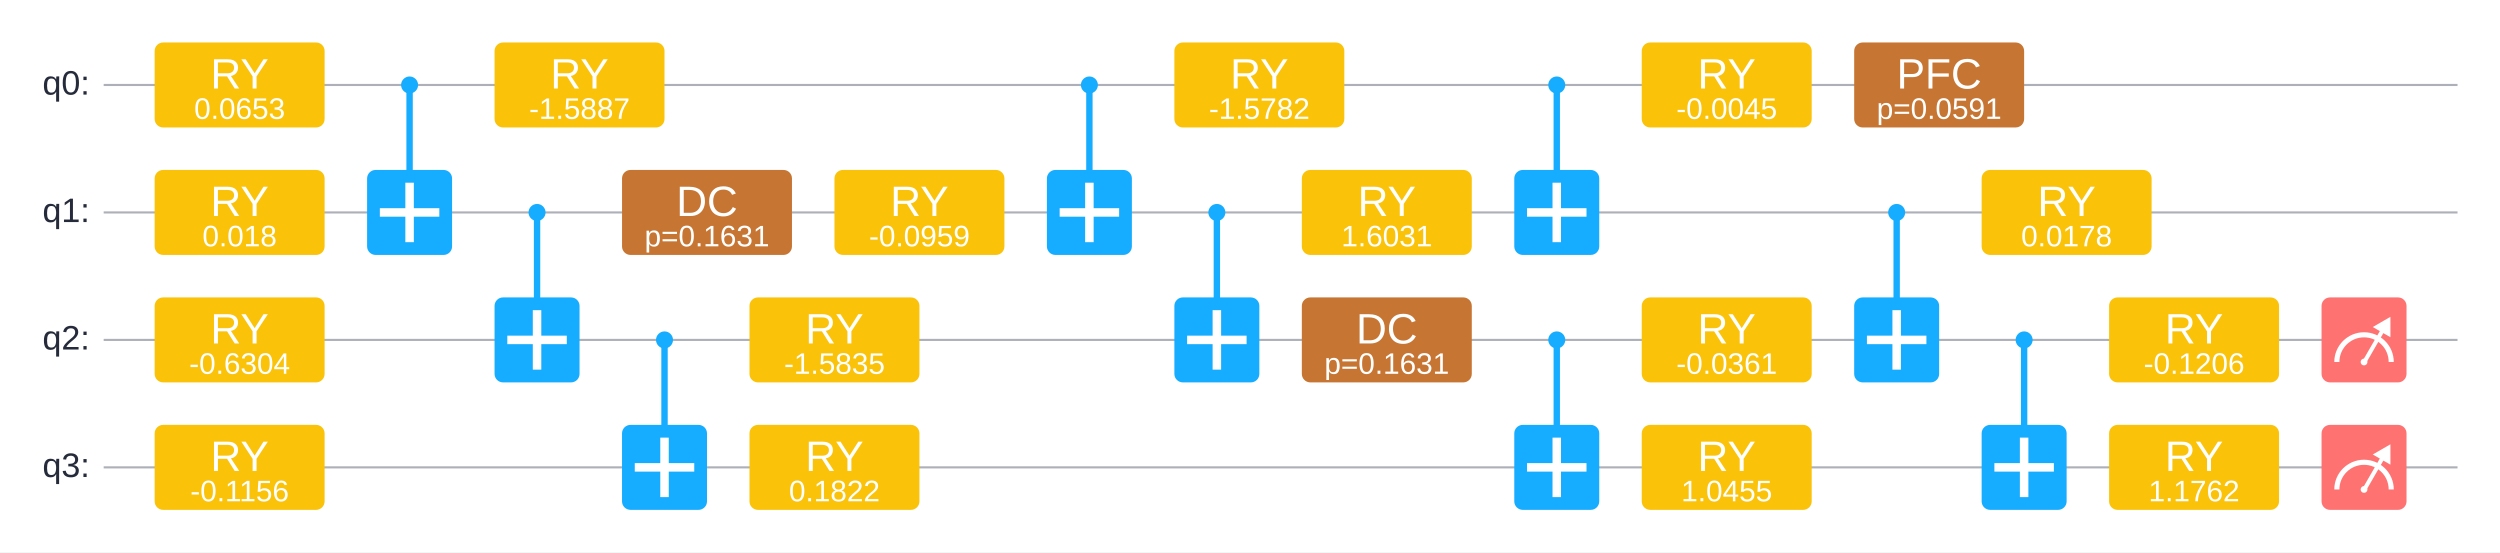
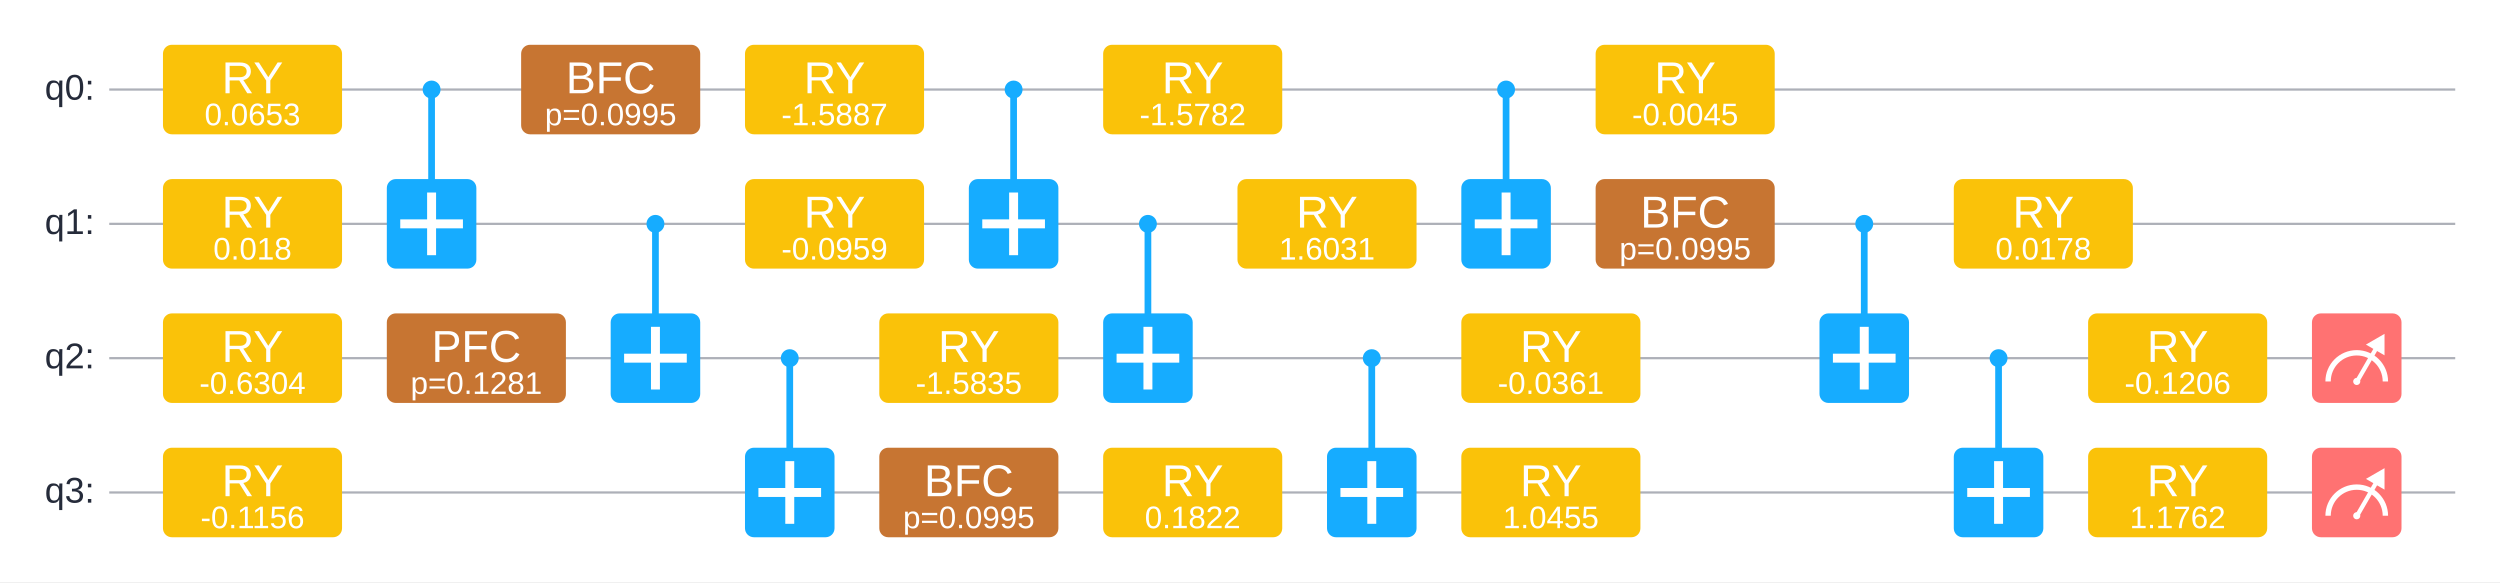
- <svg xmlns="http://www.w3.org/2000/svg" width="1176.8" height="260.0">
-   <rect x="0" y="0.0" width="1176.8" height="260.0" fill="#ffffff" />
+ <svg xmlns="http://www.w3.org/2000/svg" width="1116.8" height="260.0">
+   <rect x="0" y="0.0" width="1116.8" height="260.0" fill="#ffffff" />
  <text x="20.0" y="40.0" font-size="16px" dominant-baseline="middle" text-anchor="start" font-family="Arial" font-weight="normal" fill="#252b3a">q0: </text>
  <text x="20.0" y="100.0" font-size="16px" dominant-baseline="middle" text-anchor="start" font-family="Arial" font-weight="normal" fill="#252b3a">q1: </text>
  <text x="20.0" y="160.0" font-size="16px" dominant-baseline="middle" text-anchor="start" font-family="Arial" font-weight="normal" fill="#252b3a">q2: </text>
  <text x="20.0" y="220.0" font-size="16px" dominant-baseline="middle" text-anchor="start" font-family="Arial" font-weight="normal" fill="#252b3a">q3: </text>
-   <line x1="48.8" x2="1156.8" y1="40.0" y2="40.0" stroke="#adb0b8" stroke-width="1" />
-   <line x1="48.8" x2="1156.8" y1="100.0" y2="100.0" stroke="#adb0b8" stroke-width="1" />
-   <line x1="48.8" x2="1156.8" y1="160.0" y2="160.0" stroke="#adb0b8" stroke-width="1" />
-   <line x1="48.8" x2="1156.8" y1="220.0" y2="220.0" stroke="#adb0b8" stroke-width="1" />
+   <line x1="48.8" x2="1096.8" y1="40.0" y2="40.0" stroke="#adb0b8" stroke-width="1" />
+   <line x1="48.8" x2="1096.8" y1="100.0" y2="100.0" stroke="#adb0b8" stroke-width="1" />
+   <line x1="48.8" x2="1096.8" y1="160.0" y2="160.0" stroke="#adb0b8" stroke-width="1" />
+   <line x1="48.8" x2="1096.8" y1="220.0" y2="220.0" stroke="#adb0b8" stroke-width="1" />
  <rect x="72.8" y="20.0" width="80.0" height="40" rx="4" ry="4" stroke="#ffffff" stroke-width="0" fill="#fac209" fill-opacity="1" />
  <text x="112.8" y="36.0" font-size="20px" dominant-baseline="middle" text-anchor="middle" font-family="Arial" font-weight="normal" fill="#ffffff">RY </text>
  <text x="112.8" y="52.0" font-size="14.0px" dominant-baseline="middle" text-anchor="middle" font-family="Arial" font-weight="normal" fill="#ffffff">0.0653 </text>
  <rect x="72.8" y="80.0" width="80.0" height="40" rx="4" ry="4" stroke="#ffffff" stroke-width="0" fill="#fac209" fill-opacity="1" />
  <text x="112.8" y="96.0" font-size="20px" dominant-baseline="middle" text-anchor="middle" font-family="Arial" font-weight="normal" fill="#ffffff">RY </text>
  <text x="112.8" y="112.0" font-size="14.0px" dominant-baseline="middle" text-anchor="middle" font-family="Arial" font-weight="normal" fill="#ffffff">0.018 </text>
  <rect x="72.8" y="140.0" width="80.0" height="40" rx="4" ry="4" stroke="#ffffff" stroke-width="0" fill="#fac209" fill-opacity="1" />
  <text x="112.8" y="156.0" font-size="20px" dominant-baseline="middle" text-anchor="middle" font-family="Arial" font-weight="normal" fill="#ffffff">RY </text>
  <text x="112.8" y="172.0" font-size="14.0px" dominant-baseline="middle" text-anchor="middle" font-family="Arial" font-weight="normal" fill="#ffffff">-0.6304 </text>
+   <rect x="172.8" y="140.0" width="80.0" height="40" rx="4" ry="4" stroke="#ffffff" stroke-width="0" fill="#c77532" fill-opacity="1" />
+   <text x="212.8" y="156.0" font-size="20px" dominant-baseline="middle" text-anchor="middle" font-family="Arial" font-weight="normal" fill="#ffffff">PFC </text>
+   <text x="212.8" y="172.0" font-size="14.0px" dominant-baseline="middle" text-anchor="middle" font-family="Arial" font-weight="normal" fill="#ffffff">p=0.1281 </text>
  <rect x="72.8" y="200.0" width="80.0" height="40" rx="4" ry="4" stroke="#ffffff" stroke-width="0" fill="#fac209" fill-opacity="1" />
  <text x="112.8" y="216.0" font-size="20px" dominant-baseline="middle" text-anchor="middle" font-family="Arial" font-weight="normal" fill="#ffffff">RY </text>
  <text x="112.8" y="232.0" font-size="14.0px" dominant-baseline="middle" text-anchor="middle" font-family="Arial" font-weight="normal" fill="#ffffff">-0.1156 </text>
  <circle cx="192.8" cy="40.0" r="4" fill="#16acff" />
  <line x1="192.8" x2="192.8" y1="40.0" y2="100.0" stroke="#16acff" stroke-width="3" />
  <rect x="172.8" y="80.0" width="40" height="40" rx="4" ry="4" stroke="#ffffff" stroke-width="0" fill="#16acff" fill-opacity="1" />
  <line x1="178.8" x2="206.8" y1="100.0" y2="100.0" stroke="#ffffff" stroke-width="4" />
  <line x1="192.8" x2="192.8" y1="86.0" y2="114.0" stroke="#ffffff" stroke-width="4" />
-   <circle cx="252.8" cy="100.0" r="4" fill="#16acff" />
-   <line x1="252.8" x2="252.8" y1="100.0" y2="160.0" stroke="#16acff" stroke-width="3" />
-   <rect x="232.8" y="140.0" width="40" height="40" rx="4" ry="4" stroke="#ffffff" stroke-width="0" fill="#16acff" fill-opacity="1" />
-   <line x1="238.8" x2="266.8" y1="160.0" y2="160.0" stroke="#ffffff" stroke-width="4" />
-   <line x1="252.8" x2="252.8" y1="146.0" y2="174.0" stroke="#ffffff" stroke-width="4" />
-   <rect x="292.8" y="80.0" width="80.0" height="40" rx="4" ry="4" stroke="#ffffff" stroke-width="0" fill="#c77532" fill-opacity="1" />
-   <text x="332.8" y="96.0" font-size="20px" dominant-baseline="middle" text-anchor="middle" font-family="Arial" font-weight="normal" fill="#ffffff">DC </text>
-   <text x="332.8" y="112.0" font-size="14.0px" dominant-baseline="middle" text-anchor="middle" font-family="Arial" font-weight="normal" fill="#ffffff">p=0.1631 </text>
-   <circle cx="312.8" cy="160.0" r="4" fill="#16acff" />
-   <line x1="312.8" x2="312.8" y1="160.0" y2="220.0" stroke="#16acff" stroke-width="3" />
-   <rect x="292.8" y="200.0" width="40" height="40" rx="4" ry="4" stroke="#ffffff" stroke-width="0" fill="#16acff" fill-opacity="1" />
-   <line x1="298.8" x2="326.8" y1="220.0" y2="220.0" stroke="#ffffff" stroke-width="4" />
-   <line x1="312.8" x2="312.8" y1="206.0" y2="234.0" stroke="#ffffff" stroke-width="4" />
-   <rect x="232.8" y="20.0" width="80.0" height="40" rx="4" ry="4" stroke="#ffffff" stroke-width="0" fill="#fac209" fill-opacity="1" />
-   <text x="272.8" y="36.0" font-size="20px" dominant-baseline="middle" text-anchor="middle" font-family="Arial" font-weight="normal" fill="#ffffff">RY </text>
-   <text x="272.8" y="52.0" font-size="14.0px" dominant-baseline="middle" text-anchor="middle" font-family="Arial" font-weight="normal" fill="#ffffff">-1.5887 </text>
-   <rect x="392.8" y="80.0" width="80.0" height="40" rx="4" ry="4" stroke="#ffffff" stroke-width="0" fill="#fac209" fill-opacity="1" />
-   <text x="432.8" y="96.0" font-size="20px" dominant-baseline="middle" text-anchor="middle" font-family="Arial" font-weight="normal" fill="#ffffff">RY </text>
-   <text x="432.8" y="112.0" font-size="14.0px" dominant-baseline="middle" text-anchor="middle" font-family="Arial" font-weight="normal" fill="#ffffff">-0.0959 </text>
-   <rect x="352.8" y="140.0" width="80.0" height="40" rx="4" ry="4" stroke="#ffffff" stroke-width="0" fill="#fac209" fill-opacity="1" />
-   <text x="392.8" y="156.0" font-size="20px" dominant-baseline="middle" text-anchor="middle" font-family="Arial" font-weight="normal" fill="#ffffff">RY </text>
-   <text x="392.8" y="172.0" font-size="14.0px" dominant-baseline="middle" text-anchor="middle" font-family="Arial" font-weight="normal" fill="#ffffff">-1.5835 </text>
-   <rect x="352.8" y="200.0" width="80.0" height="40" rx="4" ry="4" stroke="#ffffff" stroke-width="0" fill="#fac209" fill-opacity="1" />
-   <text x="392.8" y="216.0" font-size="20px" dominant-baseline="middle" text-anchor="middle" font-family="Arial" font-weight="normal" fill="#ffffff">RY </text>
-   <text x="392.8" y="232.0" font-size="14.0px" dominant-baseline="middle" text-anchor="middle" font-family="Arial" font-weight="normal" fill="#ffffff">0.1822 </text>
-   <circle cx="512.8" cy="40.0" r="4" fill="#16acff" />
-   <line x1="512.8" x2="512.8" y1="40.0" y2="100.0" stroke="#16acff" stroke-width="3" />
-   <rect x="492.8" y="80.0" width="40" height="40" rx="4" ry="4" stroke="#ffffff" stroke-width="0" fill="#16acff" fill-opacity="1" />
-   <line x1="498.8" x2="526.8" y1="100.0" y2="100.0" stroke="#ffffff" stroke-width="4" />
-   <line x1="512.8" x2="512.8" y1="86.0" y2="114.0" stroke="#ffffff" stroke-width="4" />
-   <circle cx="572.8" cy="100.0" r="4" fill="#16acff" />
-   <line x1="572.8" x2="572.8" y1="100.0" y2="160.0" stroke="#16acff" stroke-width="3" />
-   <rect x="552.8" y="140.0" width="40" height="40" rx="4" ry="4" stroke="#ffffff" stroke-width="0" fill="#16acff" fill-opacity="1" />
-   <line x1="558.8" x2="586.8" y1="160.0" y2="160.0" stroke="#ffffff" stroke-width="4" />
-   <line x1="572.8" x2="572.8" y1="146.0" y2="174.0" stroke="#ffffff" stroke-width="4" />
-   <rect x="612.8" y="140.0" width="80.0" height="40" rx="4" ry="4" stroke="#ffffff" stroke-width="0" fill="#c77532" fill-opacity="1" />
-   <text x="652.8" y="156.0" font-size="20px" dominant-baseline="middle" text-anchor="middle" font-family="Arial" font-weight="normal" fill="#ffffff">DC </text>
-   <text x="652.8" y="172.0" font-size="14.0px" dominant-baseline="middle" text-anchor="middle" font-family="Arial" font-weight="normal" fill="#ffffff">p=0.1631 </text>
-   <circle cx="732.8" cy="160.0" r="4" fill="#16acff" />
-   <line x1="732.8" x2="732.8" y1="160.0" y2="220.0" stroke="#16acff" stroke-width="3" />
-   <rect x="712.8" y="200.0" width="40" height="40" rx="4" ry="4" stroke="#ffffff" stroke-width="0" fill="#16acff" fill-opacity="1" />
-   <line x1="718.8" x2="746.8" y1="220.0" y2="220.0" stroke="#ffffff" stroke-width="4" />
-   <line x1="732.8" x2="732.8" y1="206.0" y2="234.0" stroke="#ffffff" stroke-width="4" />
-   <rect x="552.8" y="20.0" width="80.0" height="40" rx="4" ry="4" stroke="#ffffff" stroke-width="0" fill="#fac209" fill-opacity="1" />
-   <text x="592.8" y="36.0" font-size="20px" dominant-baseline="middle" text-anchor="middle" font-family="Arial" font-weight="normal" fill="#ffffff">RY </text>
-   <text x="592.8" y="52.0" font-size="14.0px" dominant-baseline="middle" text-anchor="middle" font-family="Arial" font-weight="normal" fill="#ffffff">-1.5782 </text>
-   <rect x="612.8" y="80.0" width="80.0" height="40" rx="4" ry="4" stroke="#ffffff" stroke-width="0" fill="#fac209" fill-opacity="1" />
-   <text x="652.8" y="96.0" font-size="20px" dominant-baseline="middle" text-anchor="middle" font-family="Arial" font-weight="normal" fill="#ffffff">RY </text>
-   <text x="652.8" y="112.0" font-size="14.0px" dominant-baseline="middle" text-anchor="middle" font-family="Arial" font-weight="normal" fill="#ffffff">1.6031 </text>
-   <rect x="772.8" y="140.0" width="80.0" height="40" rx="4" ry="4" stroke="#ffffff" stroke-width="0" fill="#fac209" fill-opacity="1" />
-   <text x="812.8" y="156.0" font-size="20px" dominant-baseline="middle" text-anchor="middle" font-family="Arial" font-weight="normal" fill="#ffffff">RY </text>
-   <text x="812.8" y="172.0" font-size="14.0px" dominant-baseline="middle" text-anchor="middle" font-family="Arial" font-weight="normal" fill="#ffffff">-0.0361 </text>
-   <rect x="772.8" y="200.0" width="80.0" height="40" rx="4" ry="4" stroke="#ffffff" stroke-width="0" fill="#fac209" fill-opacity="1" />
-   <text x="812.8" y="216.0" font-size="20px" dominant-baseline="middle" text-anchor="middle" font-family="Arial" font-weight="normal" fill="#ffffff">RY </text>
-   <text x="812.8" y="232.0" font-size="14.0px" dominant-baseline="middle" text-anchor="middle" font-family="Arial" font-weight="normal" fill="#ffffff">1.0455 </text>
-   <circle cx="732.8" cy="40.0" r="4" fill="#16acff" />
-   <line x1="732.8" x2="732.8" y1="40.0" y2="100.0" stroke="#16acff" stroke-width="3" />
-   <rect x="712.8" y="80.0" width="40" height="40" rx="4" ry="4" stroke="#ffffff" stroke-width="0" fill="#16acff" fill-opacity="1" />
-   <line x1="718.8" x2="746.8" y1="100.0" y2="100.0" stroke="#ffffff" stroke-width="4" />
-   <line x1="732.8" x2="732.8" y1="86.0" y2="114.0" stroke="#ffffff" stroke-width="4" />
-   <circle cx="892.8" cy="100.0" r="4" fill="#16acff" />
-   <line x1="892.8" x2="892.8" y1="100.0" y2="160.0" stroke="#16acff" stroke-width="3" />
-   <rect x="872.8" y="140.0" width="40" height="40" rx="4" ry="4" stroke="#ffffff" stroke-width="0" fill="#16acff" fill-opacity="1" />
-   <line x1="878.8" x2="906.8" y1="160.0" y2="160.0" stroke="#ffffff" stroke-width="4" />
-   <line x1="892.8" x2="892.8" y1="146.0" y2="174.0" stroke="#ffffff" stroke-width="4" />
-   <circle cx="952.8" cy="160.0" r="4" fill="#16acff" />
-   <line x1="952.8" x2="952.8" y1="160.0" y2="220.0" stroke="#16acff" stroke-width="3" />
-   <rect x="932.8" y="200.0" width="40" height="40" rx="4" ry="4" stroke="#ffffff" stroke-width="0" fill="#16acff" fill-opacity="1" />
-   <line x1="938.8" x2="966.8" y1="220.0" y2="220.0" stroke="#ffffff" stroke-width="4" />
-   <line x1="952.8" x2="952.8" y1="206.0" y2="234.0" stroke="#ffffff" stroke-width="4" />
-   <rect x="772.8" y="20.0" width="80.0" height="40" rx="4" ry="4" stroke="#ffffff" stroke-width="0" fill="#fac209" fill-opacity="1" />
-   <text x="812.8" y="36.0" font-size="20px" dominant-baseline="middle" text-anchor="middle" font-family="Arial" font-weight="normal" fill="#ffffff">RY </text>
-   <text x="812.8" y="52.0" font-size="14.0px" dominant-baseline="middle" text-anchor="middle" font-family="Arial" font-weight="normal" fill="#ffffff">-0.0045 </text>
-   <rect x="872.8" y="20.0" width="80.0" height="40" rx="4" ry="4" stroke="#ffffff" stroke-width="0" fill="#c77532" fill-opacity="1" />
-   <text x="912.8" y="36.0" font-size="20px" dominant-baseline="middle" text-anchor="middle" font-family="Arial" font-weight="normal" fill="#ffffff">PFC </text>
-   <text x="912.8" y="52.0" font-size="14.0px" dominant-baseline="middle" text-anchor="middle" font-family="Arial" font-weight="normal" fill="#ffffff">p=0.0591 </text>
-   <rect x="932.8" y="80.0" width="80.0" height="40" rx="4" ry="4" stroke="#ffffff" stroke-width="0" fill="#fac209" fill-opacity="1" />
-   <text x="972.8" y="96.0" font-size="20px" dominant-baseline="middle" text-anchor="middle" font-family="Arial" font-weight="normal" fill="#ffffff">RY </text>
-   <text x="972.8" y="112.0" font-size="14.0px" dominant-baseline="middle" text-anchor="middle" font-family="Arial" font-weight="normal" fill="#ffffff">0.0178 </text>
-   <rect x="992.8" y="140.0" width="80.0" height="40" rx="4" ry="4" stroke="#ffffff" stroke-width="0" fill="#fac209" fill-opacity="1" />
-   <text x="1032.8" y="156.0" font-size="20px" dominant-baseline="middle" text-anchor="middle" font-family="Arial" font-weight="normal" fill="#ffffff">RY </text>
-   <text x="1032.8" y="172.0" font-size="14.0px" dominant-baseline="middle" text-anchor="middle" font-family="Arial" font-weight="normal" fill="#ffffff">-0.1206 </text>
-   <rect x="992.8" y="200.0" width="80.0" height="40" rx="4" ry="4" stroke="#ffffff" stroke-width="0" fill="#fac209" fill-opacity="1" />
-   <text x="1032.8" y="216.0" font-size="20px" dominant-baseline="middle" text-anchor="middle" font-family="Arial" font-weight="normal" fill="#ffffff">RY </text>
-   <text x="1032.8" y="232.0" font-size="14.0px" dominant-baseline="middle" text-anchor="middle" font-family="Arial" font-weight="normal" fill="#ffffff">1.1762 </text>
-   <rect x="1092.8" y="140.0" width="40" height="40" rx="4" ry="4" stroke="#ffffff" stroke-width="0" fill="#ff7272" fill-opacity="1" />
-   <circle cx="1112.8" cy="170.4" r="1.6" fill="#ffffff" />
-   <path d="M 1100.0 170.4 A 12.8 12.8 0 0 1 1125.6 170.4" stroke="#ffffff" stroke-width="2.4" fill-opacity="0" />
-   <path d="M 1116.902 153.935 L 1125.216 149.135 L 1125.216 158.735 L 1121.89 156.815 L 1114.047 170.4 L 1112.384 169.44 L 1120.227 155.855 Z" fill="#ffffff" />
-   <rect x="1092.8" y="200.0" width="40" height="40" rx="4" ry="4" stroke="#ffffff" stroke-width="0" fill="#ff7272" fill-opacity="1" />
-   <circle cx="1112.8" cy="230.4" r="1.6" fill="#ffffff" />
-   <path d="M 1100.0 230.4 A 12.8 12.8 0 0 1 1125.6 230.4" stroke="#ffffff" stroke-width="2.4" fill-opacity="0" />
-   <path d="M 1116.902 213.935 L 1125.216 209.135 L 1125.216 218.735 L 1121.89 216.815 L 1114.047 230.4 L 1112.384 229.44 L 1120.227 215.855 Z" fill="#ffffff" />
+   <rect x="232.8" y="20.0" width="80.0" height="40" rx="4" ry="4" stroke="#ffffff" stroke-width="0" fill="#c77532" fill-opacity="1" />
+   <text x="272.8" y="36.0" font-size="20px" dominant-baseline="middle" text-anchor="middle" font-family="Arial" font-weight="normal" fill="#ffffff">BFC </text>
+   <text x="272.8" y="52.0" font-size="14.0px" dominant-baseline="middle" text-anchor="middle" font-family="Arial" font-weight="normal" fill="#ffffff">p=0.0995 </text>
+   <circle cx="292.8" cy="100.0" r="4" fill="#16acff" />
+   <line x1="292.8" x2="292.8" y1="100.0" y2="160.0" stroke="#16acff" stroke-width="3" />
+   <rect x="272.8" y="140.0" width="40" height="40" rx="4" ry="4" stroke="#ffffff" stroke-width="0" fill="#16acff" fill-opacity="1" />
+   <line x1="278.8" x2="306.8" y1="160.0" y2="160.0" stroke="#ffffff" stroke-width="4" />
+   <line x1="292.8" x2="292.8" y1="146.0" y2="174.0" stroke="#ffffff" stroke-width="4" />
+   <circle cx="352.8" cy="160.0" r="4" fill="#16acff" />
+   <line x1="352.8" x2="352.8" y1="160.0" y2="220.0" stroke="#16acff" stroke-width="3" />
+   <rect x="332.8" y="200.0" width="40" height="40" rx="4" ry="4" stroke="#ffffff" stroke-width="0" fill="#16acff" fill-opacity="1" />
+   <line x1="338.8" x2="366.8" y1="220.0" y2="220.0" stroke="#ffffff" stroke-width="4" />
+   <line x1="352.8" x2="352.8" y1="206.0" y2="234.0" stroke="#ffffff" stroke-width="4" />
+   <rect x="392.8" y="200.0" width="80.0" height="40" rx="4" ry="4" stroke="#ffffff" stroke-width="0" fill="#c77532" fill-opacity="1" />
+   <text x="432.8" y="216.0" font-size="20px" dominant-baseline="middle" text-anchor="middle" font-family="Arial" font-weight="normal" fill="#ffffff">BFC </text>
+   <text x="432.8" y="232.0" font-size="14.0px" dominant-baseline="middle" text-anchor="middle" font-family="Arial" font-weight="normal" fill="#ffffff">p=0.0995 </text>
+   <rect x="332.8" y="20.0" width="80.0" height="40" rx="4" ry="4" stroke="#ffffff" stroke-width="0" fill="#fac209" fill-opacity="1" />
+   <text x="372.8" y="36.0" font-size="20px" dominant-baseline="middle" text-anchor="middle" font-family="Arial" font-weight="normal" fill="#ffffff">RY </text>
+   <text x="372.8" y="52.0" font-size="14.0px" dominant-baseline="middle" text-anchor="middle" font-family="Arial" font-weight="normal" fill="#ffffff">-1.5887 </text>
+   <rect x="332.8" y="80.0" width="80.0" height="40" rx="4" ry="4" stroke="#ffffff" stroke-width="0" fill="#fac209" fill-opacity="1" />
+   <text x="372.8" y="96.0" font-size="20px" dominant-baseline="middle" text-anchor="middle" font-family="Arial" font-weight="normal" fill="#ffffff">RY </text>
+   <text x="372.8" y="112.0" font-size="14.0px" dominant-baseline="middle" text-anchor="middle" font-family="Arial" font-weight="normal" fill="#ffffff">-0.0959 </text>
+   <rect x="392.8" y="140.0" width="80.0" height="40" rx="4" ry="4" stroke="#ffffff" stroke-width="0" fill="#fac209" fill-opacity="1" />
+   <text x="432.8" y="156.0" font-size="20px" dominant-baseline="middle" text-anchor="middle" font-family="Arial" font-weight="normal" fill="#ffffff">RY </text>
+   <text x="432.8" y="172.0" font-size="14.0px" dominant-baseline="middle" text-anchor="middle" font-family="Arial" font-weight="normal" fill="#ffffff">-1.5835 </text>
+   <rect x="492.8" y="200.0" width="80.0" height="40" rx="4" ry="4" stroke="#ffffff" stroke-width="0" fill="#fac209" fill-opacity="1" />
+   <text x="532.8" y="216.0" font-size="20px" dominant-baseline="middle" text-anchor="middle" font-family="Arial" font-weight="normal" fill="#ffffff">RY </text>
+   <text x="532.8" y="232.0" font-size="14.0px" dominant-baseline="middle" text-anchor="middle" font-family="Arial" font-weight="normal" fill="#ffffff">0.1822 </text>
+   <circle cx="452.8" cy="40.0" r="4" fill="#16acff" />
+   <line x1="452.8" x2="452.8" y1="40.0" y2="100.0" stroke="#16acff" stroke-width="3" />
+   <rect x="432.8" y="80.0" width="40" height="40" rx="4" ry="4" stroke="#ffffff" stroke-width="0" fill="#16acff" fill-opacity="1" />
+   <line x1="438.8" x2="466.8" y1="100.0" y2="100.0" stroke="#ffffff" stroke-width="4" />
+   <line x1="452.8" x2="452.8" y1="86.0" y2="114.0" stroke="#ffffff" stroke-width="4" />
+   <circle cx="512.8" cy="100.0" r="4" fill="#16acff" />
+   <line x1="512.8" x2="512.8" y1="100.0" y2="160.0" stroke="#16acff" stroke-width="3" />
+   <rect x="492.8" y="140.0" width="40" height="40" rx="4" ry="4" stroke="#ffffff" stroke-width="0" fill="#16acff" fill-opacity="1" />
+   <line x1="498.8" x2="526.8" y1="160.0" y2="160.0" stroke="#ffffff" stroke-width="4" />
+   <line x1="512.8" x2="512.8" y1="146.0" y2="174.0" stroke="#ffffff" stroke-width="4" />
+   <circle cx="612.8" cy="160.0" r="4" fill="#16acff" />
+   <line x1="612.8" x2="612.8" y1="160.0" y2="220.0" stroke="#16acff" stroke-width="3" />
+   <rect x="592.8" y="200.0" width="40" height="40" rx="4" ry="4" stroke="#ffffff" stroke-width="0" fill="#16acff" fill-opacity="1" />
+   <line x1="598.8" x2="626.8" y1="220.0" y2="220.0" stroke="#ffffff" stroke-width="4" />
+   <line x1="612.8" x2="612.8" y1="206.0" y2="234.0" stroke="#ffffff" stroke-width="4" />
+   <rect x="492.8" y="20.0" width="80.0" height="40" rx="4" ry="4" stroke="#ffffff" stroke-width="0" fill="#fac209" fill-opacity="1" />
+   <text x="532.8" y="36.0" font-size="20px" dominant-baseline="middle" text-anchor="middle" font-family="Arial" font-weight="normal" fill="#ffffff">RY </text>
+   <text x="532.8" y="52.0" font-size="14.0px" dominant-baseline="middle" text-anchor="middle" font-family="Arial" font-weight="normal" fill="#ffffff">-1.5782 </text>
+   <rect x="552.8" y="80.0" width="80.0" height="40" rx="4" ry="4" stroke="#ffffff" stroke-width="0" fill="#fac209" fill-opacity="1" />
+   <text x="592.8" y="96.0" font-size="20px" dominant-baseline="middle" text-anchor="middle" font-family="Arial" font-weight="normal" fill="#ffffff">RY </text>
+   <text x="592.8" y="112.0" font-size="14.0px" dominant-baseline="middle" text-anchor="middle" font-family="Arial" font-weight="normal" fill="#ffffff">1.6031 </text>
+   <rect x="652.8" y="140.0" width="80.0" height="40" rx="4" ry="4" stroke="#ffffff" stroke-width="0" fill="#fac209" fill-opacity="1" />
+   <text x="692.8" y="156.0" font-size="20px" dominant-baseline="middle" text-anchor="middle" font-family="Arial" font-weight="normal" fill="#ffffff">RY </text>
+   <text x="692.8" y="172.0" font-size="14.0px" dominant-baseline="middle" text-anchor="middle" font-family="Arial" font-weight="normal" fill="#ffffff">-0.0361 </text>
+   <rect x="652.8" y="200.0" width="80.0" height="40" rx="4" ry="4" stroke="#ffffff" stroke-width="0" fill="#fac209" fill-opacity="1" />
+   <text x="692.8" y="216.0" font-size="20px" dominant-baseline="middle" text-anchor="middle" font-family="Arial" font-weight="normal" fill="#ffffff">RY </text>
+   <text x="692.8" y="232.0" font-size="14.0px" dominant-baseline="middle" text-anchor="middle" font-family="Arial" font-weight="normal" fill="#ffffff">1.0455 </text>
+   <circle cx="672.8" cy="40.0" r="4" fill="#16acff" />
+   <line x1="672.8" x2="672.8" y1="40.0" y2="100.0" stroke="#16acff" stroke-width="3" />
+   <rect x="652.8" y="80.0" width="40" height="40" rx="4" ry="4" stroke="#ffffff" stroke-width="0" fill="#16acff" fill-opacity="1" />
+   <line x1="658.8" x2="686.8" y1="100.0" y2="100.0" stroke="#ffffff" stroke-width="4" />
+   <line x1="672.8" x2="672.8" y1="86.0" y2="114.0" stroke="#ffffff" stroke-width="4" />
+   <rect x="712.8" y="80.0" width="80.0" height="40" rx="4" ry="4" stroke="#ffffff" stroke-width="0" fill="#c77532" fill-opacity="1" />
+   <text x="752.8" y="96.0" font-size="20px" dominant-baseline="middle" text-anchor="middle" font-family="Arial" font-weight="normal" fill="#ffffff">BFC </text>
+   <text x="752.8" y="112.0" font-size="14.0px" dominant-baseline="middle" text-anchor="middle" font-family="Arial" font-weight="normal" fill="#ffffff">p=0.0995 </text>
+   <circle cx="832.8" cy="100.0" r="4" fill="#16acff" />
+   <line x1="832.8" x2="832.8" y1="100.0" y2="160.0" stroke="#16acff" stroke-width="3" />
+   <rect x="812.8" y="140.0" width="40" height="40" rx="4" ry="4" stroke="#ffffff" stroke-width="0" fill="#16acff" fill-opacity="1" />
+   <line x1="818.8" x2="846.8" y1="160.0" y2="160.0" stroke="#ffffff" stroke-width="4" />
+   <line x1="832.8" x2="832.8" y1="146.0" y2="174.0" stroke="#ffffff" stroke-width="4" />
+   <circle cx="892.8" cy="160.0" r="4" fill="#16acff" />
+   <line x1="892.8" x2="892.8" y1="160.0" y2="220.0" stroke="#16acff" stroke-width="3" />
+   <rect x="872.8" y="200.0" width="40" height="40" rx="4" ry="4" stroke="#ffffff" stroke-width="0" fill="#16acff" fill-opacity="1" />
+   <line x1="878.8" x2="906.8" y1="220.0" y2="220.0" stroke="#ffffff" stroke-width="4" />
+   <line x1="892.8" x2="892.8" y1="206.0" y2="234.0" stroke="#ffffff" stroke-width="4" />
+   <rect x="712.8" y="20.0" width="80.0" height="40" rx="4" ry="4" stroke="#ffffff" stroke-width="0" fill="#fac209" fill-opacity="1" />
+   <text x="752.8" y="36.0" font-size="20px" dominant-baseline="middle" text-anchor="middle" font-family="Arial" font-weight="normal" fill="#ffffff">RY </text>
+   <text x="752.8" y="52.0" font-size="14.0px" dominant-baseline="middle" text-anchor="middle" font-family="Arial" font-weight="normal" fill="#ffffff">-0.0045 </text>
+   <rect x="872.8" y="80.0" width="80.0" height="40" rx="4" ry="4" stroke="#ffffff" stroke-width="0" fill="#fac209" fill-opacity="1" />
+   <text x="912.8" y="96.0" font-size="20px" dominant-baseline="middle" text-anchor="middle" font-family="Arial" font-weight="normal" fill="#ffffff">RY </text>
+   <text x="912.8" y="112.0" font-size="14.0px" dominant-baseline="middle" text-anchor="middle" font-family="Arial" font-weight="normal" fill="#ffffff">0.0178 </text>
+   <rect x="932.8" y="140.0" width="80.0" height="40" rx="4" ry="4" stroke="#ffffff" stroke-width="0" fill="#fac209" fill-opacity="1" />
+   <text x="972.8" y="156.0" font-size="20px" dominant-baseline="middle" text-anchor="middle" font-family="Arial" font-weight="normal" fill="#ffffff">RY </text>
+   <text x="972.8" y="172.0" font-size="14.0px" dominant-baseline="middle" text-anchor="middle" font-family="Arial" font-weight="normal" fill="#ffffff">-0.1206 </text>
+   <rect x="932.8" y="200.0" width="80.0" height="40" rx="4" ry="4" stroke="#ffffff" stroke-width="0" fill="#fac209" fill-opacity="1" />
+   <text x="972.8" y="216.0" font-size="20px" dominant-baseline="middle" text-anchor="middle" font-family="Arial" font-weight="normal" fill="#ffffff">RY </text>
+   <text x="972.8" y="232.0" font-size="14.0px" dominant-baseline="middle" text-anchor="middle" font-family="Arial" font-weight="normal" fill="#ffffff">1.1762 </text>
+   <rect x="1032.8" y="140.0" width="40" height="40" rx="4" ry="4" stroke="#ffffff" stroke-width="0" fill="#ff7272" fill-opacity="1" />
+   <circle cx="1052.8" cy="170.4" r="1.6" fill="#ffffff" />
+   <path d="M 1040.0 170.4 A 12.8 12.8 0 0 1 1065.6 170.4" stroke="#ffffff" stroke-width="2.4" fill-opacity="0" />
+   <path d="M 1056.902 153.935 L 1065.216 149.135 L 1065.216 158.735 L 1061.89 156.815 L 1054.047 170.4 L 1052.384 169.44 L 1060.227 155.855 Z" fill="#ffffff" />
+   <rect x="1032.8" y="200.0" width="40" height="40" rx="4" ry="4" stroke="#ffffff" stroke-width="0" fill="#ff7272" fill-opacity="1" />
+   <circle cx="1052.8" cy="230.4" r="1.6" fill="#ffffff" />
+   <path d="M 1040.0 230.4 A 12.8 12.8 0 0 1 1065.6 230.4" stroke="#ffffff" stroke-width="2.4" fill-opacity="0" />
+   <path d="M 1056.902 213.935 L 1065.216 209.135 L 1065.216 218.735 L 1061.89 216.815 L 1054.047 230.4 L 1052.384 229.44 L 1060.227 215.855 Z" fill="#ffffff" />
</svg>
